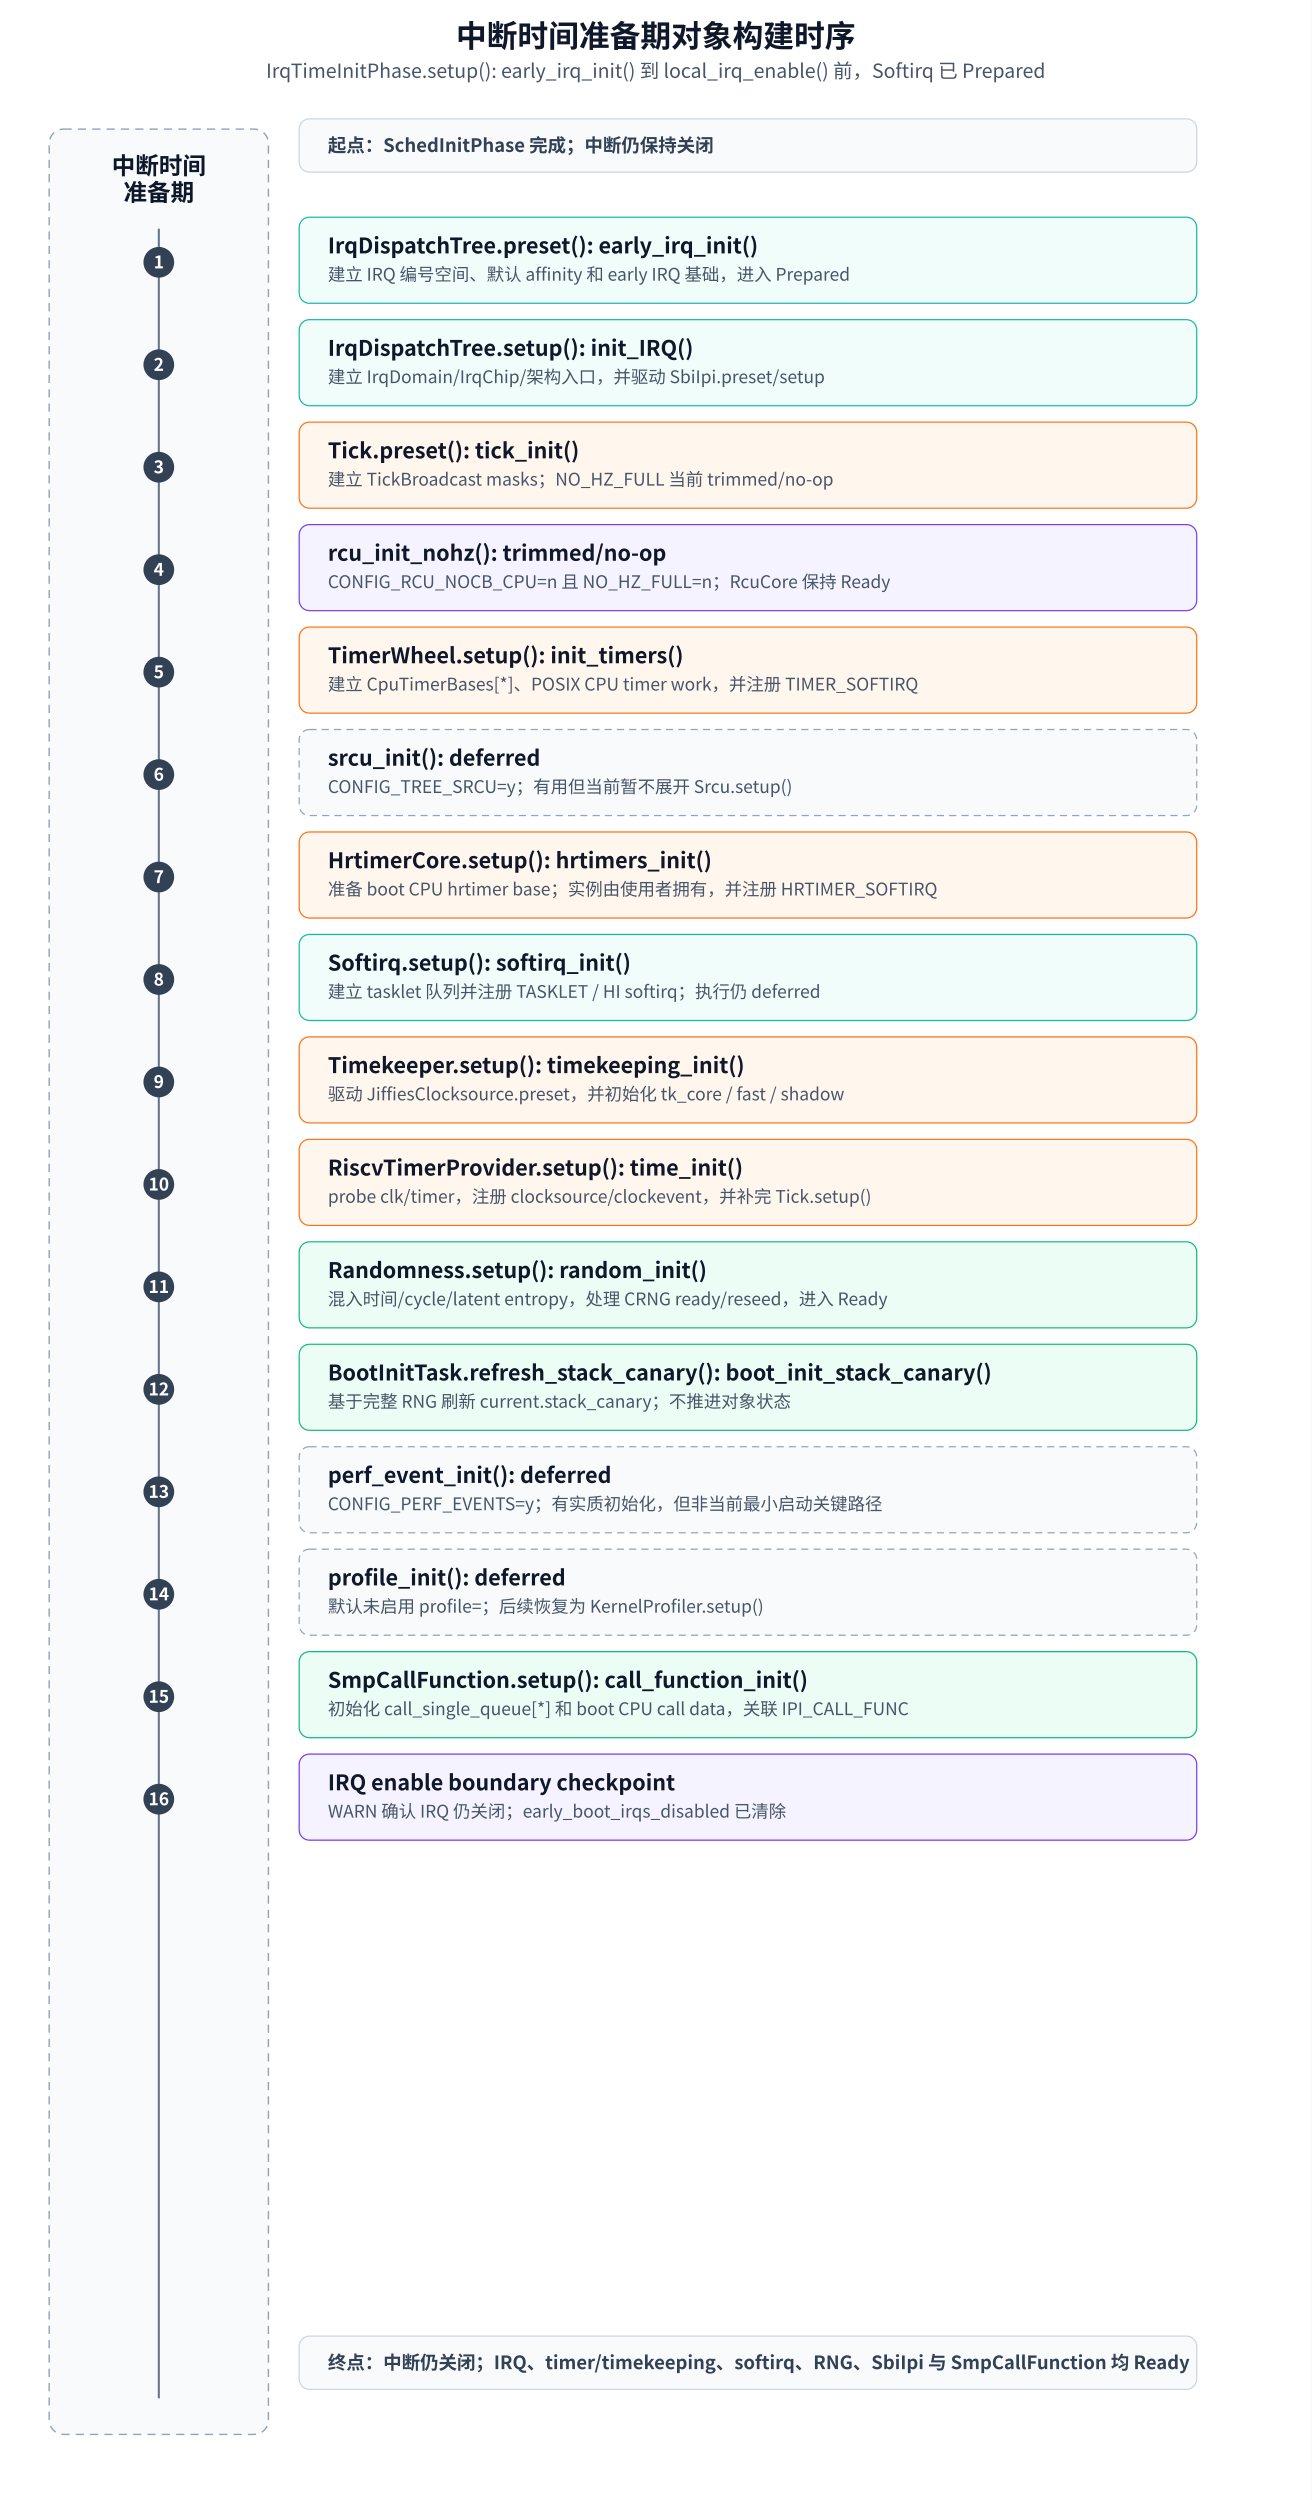
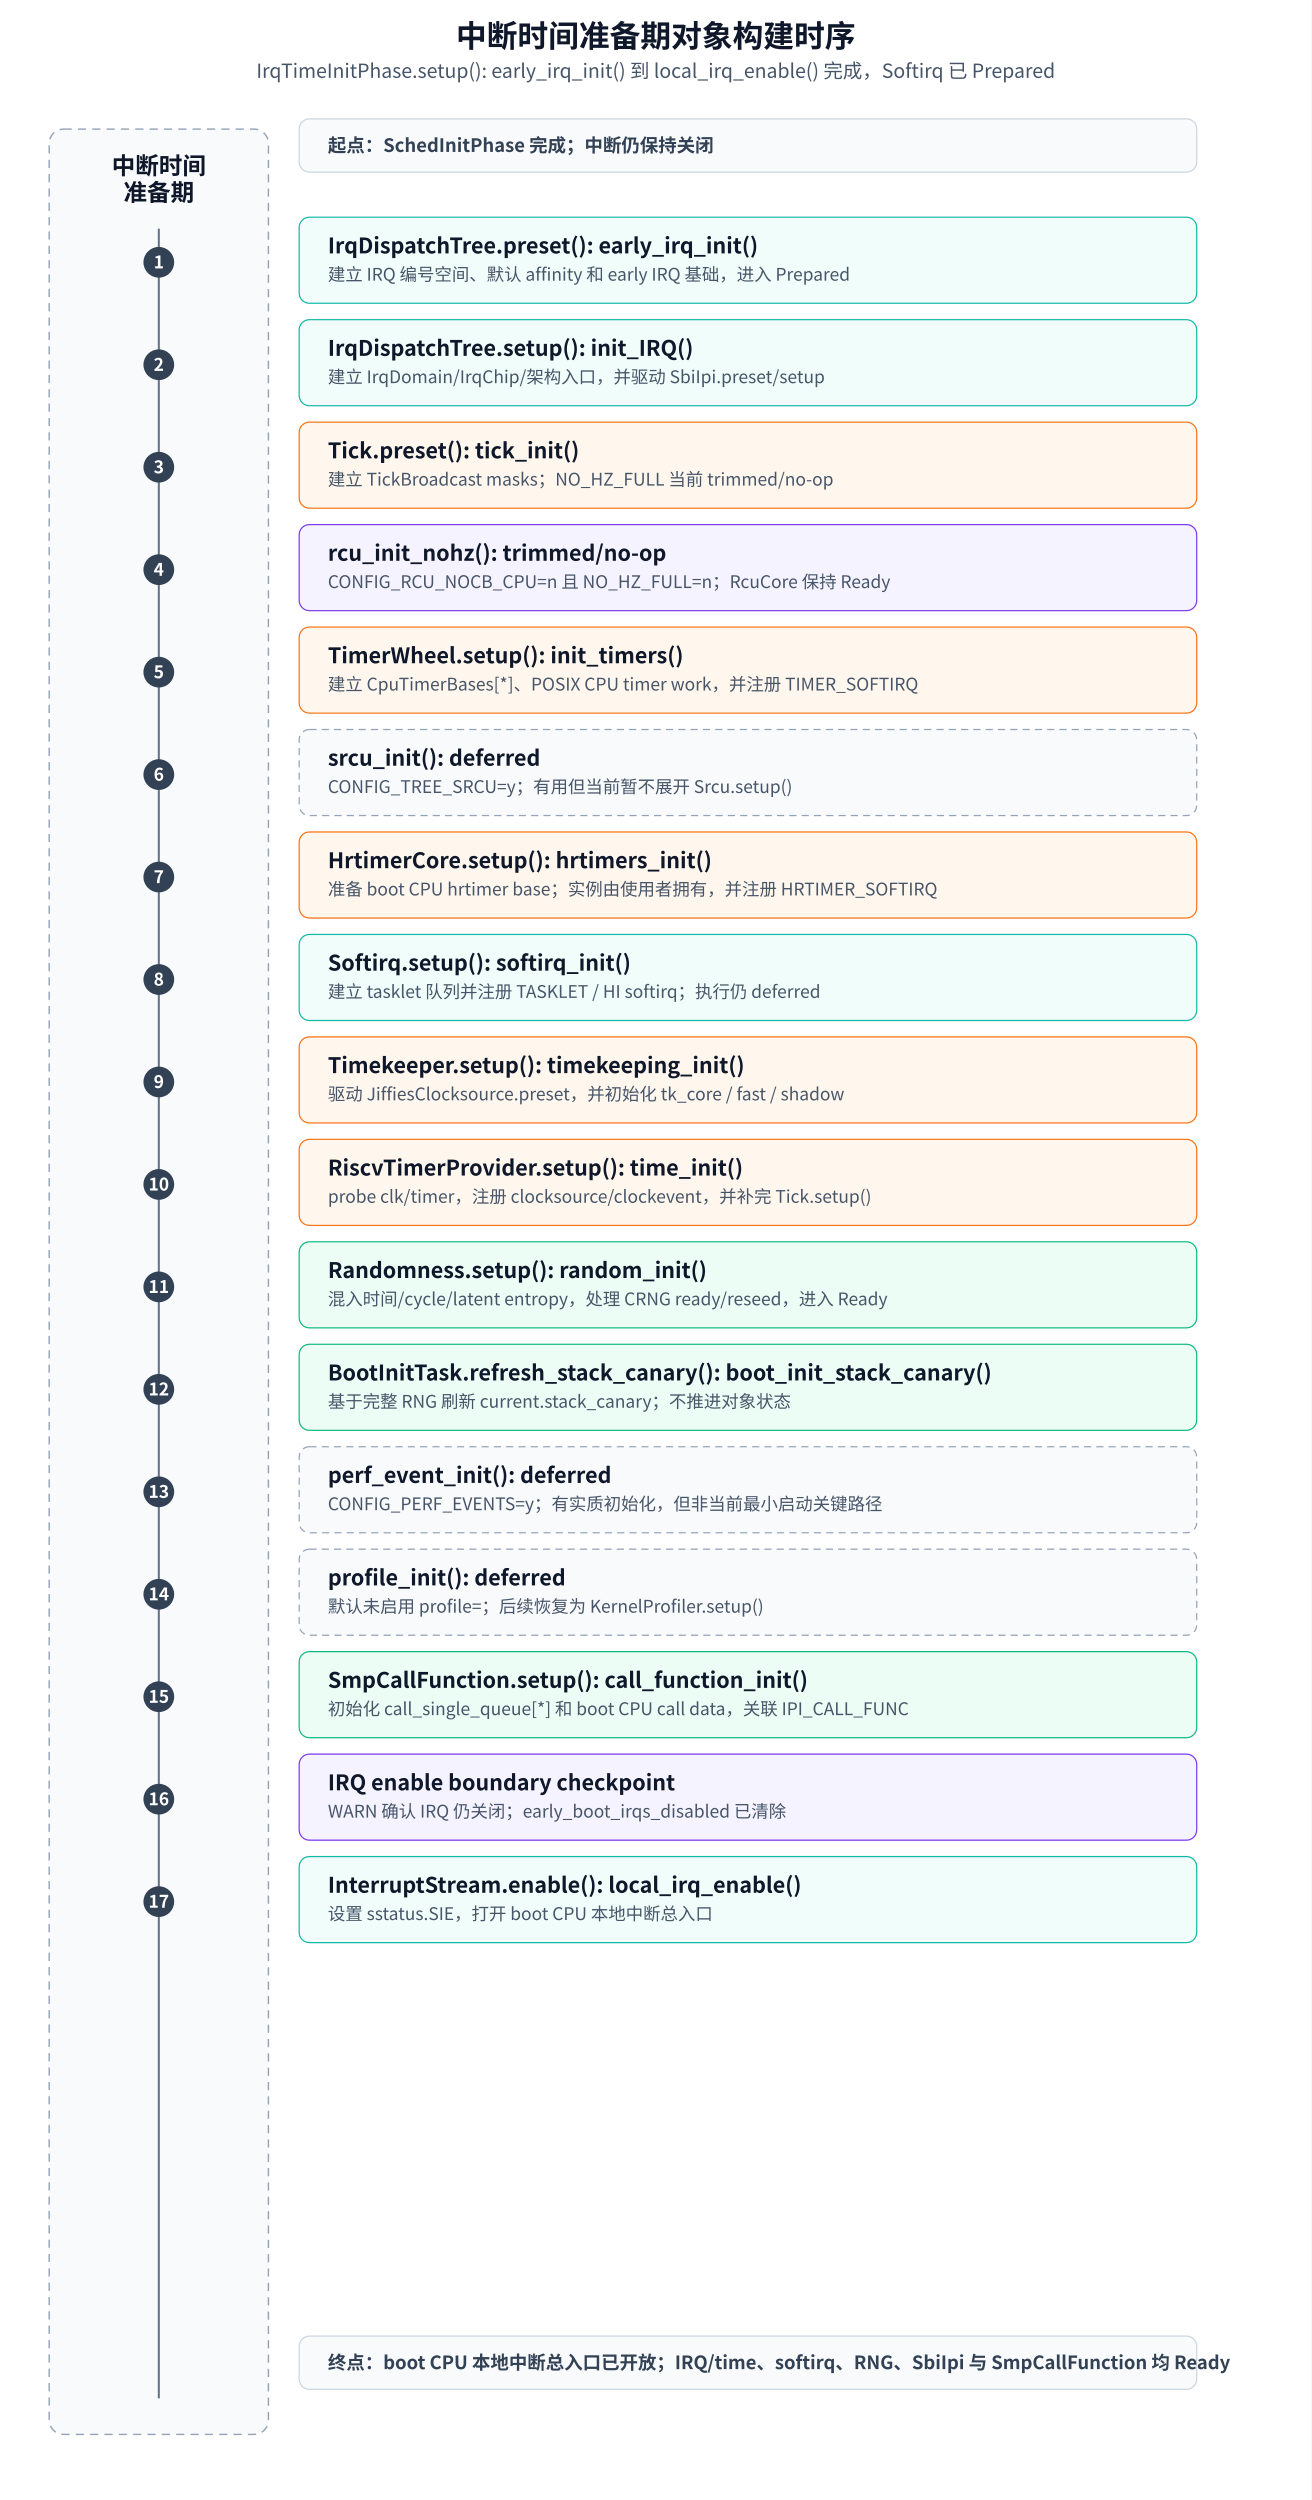
<svg xmlns="http://www.w3.org/2000/svg" width="1280" height="2440" viewBox="0 0 1280 2440" role="img" aria-labelledby="title desc">
  <defs>
    <style>
      text { font-family: "Microsoft YaHei", "Noto Sans CJK SC", "Source Han Sans SC", Arial, sans-serif; fill: #0f172a; }
      .title { font-size: 30px; font-weight: 600; }
      .subtitle { font-size: 19px; fill: #475569; }
      .lane { fill: #f8fafc; stroke: #94a3b8; stroke-width: 1.4; stroke-dasharray: 8 6; }
      .box { fill: #ffffff; stroke: #334155; stroke-width: 1.2; }
      .stage { fill: #f8fafc; stroke: #cbd5e1; stroke-width: 1.2; }
      .formal { fill: #ecfdf5; stroke: #10b981; }
      .irq { fill: #f0fdfa; stroke: #14b8a6; }
      .time { fill: #fff7ed; stroke: #f97316; }
      .checkpoint { fill: #f5f3ff; stroke: #7c3aed; }
      .deferred { fill: #f8fafc; stroke: #94a3b8; stroke-dasharray: 7 5; }
      .obj { font-size: 23px; font-weight: 600; dominant-baseline: middle; }
      .line1 { font-size: 21px; font-weight: 600; dominant-baseline: middle; }
      .line2 { font-size: 17px; fill: #475569; dominant-baseline: middle; }
      .boundary { font-size: 18px; font-weight: 600; fill: #334155; dominant-baseline: middle; }
      .num { font-size: 17px; font-weight: 600; fill: #ffffff; text-anchor: middle; dominant-baseline: middle; }
      .timeline { stroke: #64748b; stroke-width: 2; stroke-linecap: round; }
      .dot { fill: #334155; }
    </style>
  </defs>
  <rect x="0" y="0" width="1280" height="2440" fill="#ffffff" />
  <text x="640" y="46" text-anchor="middle" class="title">中断时间准备期对象构建时序</text>
-   <text x="640" y="76" text-anchor="middle" class="subtitle">IrqTimeInitPhase.setup(): early_irq_init() 到 local_irq_enable() 前，Softirq 已 Prepared</text>
+   <text x="640" y="76" text-anchor="middle" class="subtitle">IrqTimeInitPhase.setup(): early_irq_init() 到 local_irq_enable() 完成，Softirq 已 Prepared</text>
  <rect x="48" y="126" width="214" height="2250" rx="14" class="lane" />
  <text x="155" y="162" text-anchor="middle" class="obj">中断时间</text>
  <text x="155" y="188" text-anchor="middle" class="obj">准备期</text>
  <line x1="155" y1="224" x2="155" y2="2340" class="timeline" />
  <rect x="292" y="116" width="876" height="52" rx="10" class="stage" />
  <text x="320" y="142" class="boundary">起点：SchedInitPhase 完成；中断仍保持关闭</text>
  <g transform="translate(0 -48)">
    <g transform="translate(0 56)">
      <circle cx="155" cy="248" r="15" class="dot" />
      <text x="155" y="248" class="num">1</text>
      <rect x="292" y="204" width="876" height="84" rx="10" class="box irq" />
      <text x="320" y="232" class="line1">IrqDispatchTree.preset(): early_irq_init()</text>
      <text x="320" y="260" class="line2">建立 IRQ 编号空间、默认 affinity 和 early IRQ 基础，进入 Prepared</text>
    </g>
    <g transform="translate(0 156)">
      <circle cx="155" cy="248" r="15" class="dot" />
      <text x="155" y="248" class="num">2</text>
      <rect x="292" y="204" width="876" height="84" rx="10" class="box irq" />
      <text x="320" y="232" class="line1">IrqDispatchTree.setup(): init_IRQ()</text>
      <text x="320" y="260" class="line2">建立 IrqDomain/IrqChip/架构入口，并驱动 SbiIpi.preset/setup</text>
    </g>
    <g transform="translate(0 256)">
      <circle cx="155" cy="248" r="15" class="dot" />
      <text x="155" y="248" class="num">3</text>
      <rect x="292" y="204" width="876" height="84" rx="10" class="box time" />
      <text x="320" y="232" class="line1">Tick.preset(): tick_init()</text>
      <text x="320" y="260" class="line2">建立 TickBroadcast masks；NO_HZ_FULL 当前 trimmed/no-op</text>
    </g>
    <g transform="translate(0 356)">
      <circle cx="155" cy="248" r="15" class="dot" />
      <text x="155" y="248" class="num">4</text>
      <rect x="292" y="204" width="876" height="84" rx="10" class="box checkpoint" />
      <text x="320" y="232" class="line1">rcu_init_nohz(): trimmed/no-op</text>
      <text x="320" y="260" class="line2">CONFIG_RCU_NOCB_CPU=n 且 NO_HZ_FULL=n；RcuCore 保持 Ready</text>
    </g>
    <g transform="translate(0 456)">
      <circle cx="155" cy="248" r="15" class="dot" />
      <text x="155" y="248" class="num">5</text>
      <rect x="292" y="204" width="876" height="84" rx="10" class="box time" />
      <text x="320" y="232" class="line1">TimerWheel.setup(): init_timers()</text>
      <text x="320" y="260" class="line2">建立 CpuTimerBases[*]、POSIX CPU timer work，并注册 TIMER_SOFTIRQ</text>
    </g>
    <g transform="translate(0 556)">
      <circle cx="155" cy="248" r="15" class="dot" />
      <text x="155" y="248" class="num">6</text>
      <rect x="292" y="204" width="876" height="84" rx="10" class="box deferred" />
      <text x="320" y="232" class="line1">srcu_init(): deferred</text>
      <text x="320" y="260" class="line2">CONFIG_TREE_SRCU=y；有用但当前暂不展开 Srcu.setup()</text>
    </g>
    <g transform="translate(0 656)">
      <circle cx="155" cy="248" r="15" class="dot" />
      <text x="155" y="248" class="num">7</text>
      <rect x="292" y="204" width="876" height="84" rx="10" class="box time" />
      <text x="320" y="232" class="line1">HrtimerCore.setup(): hrtimers_init()</text>
      <text x="320" y="260" class="line2">准备 boot CPU hrtimer base；实例由使用者拥有，并注册 HRTIMER_SOFTIRQ</text>
    </g>
    <g transform="translate(0 756)">
      <circle cx="155" cy="248" r="15" class="dot" />
      <text x="155" y="248" class="num">8</text>
      <rect x="292" y="204" width="876" height="84" rx="10" class="box irq" />
      <text x="320" y="232" class="line1">Softirq.setup(): softirq_init()</text>
      <text x="320" y="260" class="line2">建立 tasklet 队列并注册 TASKLET / HI softirq；执行仍 deferred</text>
    </g>
    <g transform="translate(0 856)">
      <circle cx="155" cy="248" r="15" class="dot" />
      <text x="155" y="248" class="num">9</text>
      <rect x="292" y="204" width="876" height="84" rx="10" class="box time" />
      <text x="320" y="232" class="line1">Timekeeper.setup(): timekeeping_init()</text>
      <text x="320" y="260" class="line2">驱动 JiffiesClocksource.preset，并初始化 tk_core / fast / shadow</text>
    </g>
    <g transform="translate(0 956)">
      <circle cx="155" cy="248" r="15" class="dot" />
      <text x="155" y="248" class="num">10</text>
      <rect x="292" y="204" width="876" height="84" rx="10" class="box time" />
      <text x="320" y="232" class="line1">RiscvTimerProvider.setup(): time_init()</text>
      <text x="320" y="260" class="line2">probe clk/timer，注册 clocksource/clockevent，并补完 Tick.setup()</text>
    </g>
    <g transform="translate(0 1056)">
      <circle cx="155" cy="248" r="15" class="dot" />
      <text x="155" y="248" class="num">11</text>
      <rect x="292" y="204" width="876" height="84" rx="10" class="box formal" />
      <text x="320" y="232" class="line1">Randomness.setup(): random_init()</text>
      <text x="320" y="260" class="line2">混入时间/cycle/latent entropy，处理 CRNG ready/reseed，进入 Ready</text>
    </g>
    <g transform="translate(0 1156)">
      <circle cx="155" cy="248" r="15" class="dot" />
      <text x="155" y="248" class="num">12</text>
      <rect x="292" y="204" width="876" height="84" rx="10" class="box formal" />
      <text x="320" y="232" class="line1">BootInitTask.refresh_stack_canary(): boot_init_stack_canary()</text>
      <text x="320" y="260" class="line2">基于完整 RNG 刷新 current.stack_canary；不推进对象状态</text>
    </g>
    <g transform="translate(0 1256)">
      <circle cx="155" cy="248" r="15" class="dot" />
      <text x="155" y="248" class="num">13</text>
      <rect x="292" y="204" width="876" height="84" rx="10" class="box deferred" />
      <text x="320" y="232" class="line1">perf_event_init(): deferred</text>
      <text x="320" y="260" class="line2">CONFIG_PERF_EVENTS=y；有实质初始化，但非当前最小启动关键路径</text>
    </g>
    <g transform="translate(0 1356)">
      <circle cx="155" cy="248" r="15" class="dot" />
      <text x="155" y="248" class="num">14</text>
      <rect x="292" y="204" width="876" height="84" rx="10" class="box deferred" />
      <text x="320" y="232" class="line1">profile_init(): deferred</text>
      <text x="320" y="260" class="line2">默认未启用 profile=；后续恢复为 KernelProfiler.setup()</text>
    </g>
    <g transform="translate(0 1456)">
      <circle cx="155" cy="248" r="15" class="dot" />
      <text x="155" y="248" class="num">15</text>
      <rect x="292" y="204" width="876" height="84" rx="10" class="box formal" />
      <text x="320" y="232" class="line1">SmpCallFunction.setup(): call_function_init()</text>
      <text x="320" y="260" class="line2">初始化 call_single_queue[*] 和 boot CPU call data，关联 IPI_CALL_FUNC</text>
    </g>
    <g transform="translate(0 1556)">
      <circle cx="155" cy="248" r="15" class="dot" />
      <text x="155" y="248" class="num">16</text>
      <rect x="292" y="204" width="876" height="84" rx="10" class="box checkpoint" />
      <text x="320" y="232" class="line1">IRQ enable boundary checkpoint</text>
      <text x="320" y="260" class="line2">WARN 确认 IRQ 仍关闭；early_boot_irqs_disabled 已清除</text>
    </g>
+     <g transform="translate(0 1656)">
+       <circle cx="155" cy="248" r="15" class="dot" />
+       <text x="155" y="248" class="num">17</text>
+       <rect x="292" y="204" width="876" height="84" rx="10" class="box irq" />
+       <text x="320" y="232" class="line1">InterruptStream.enable(): local_irq_enable()</text>
+       <text x="320" y="260" class="line2">设置 sstatus.SIE，打开 boot CPU 本地中断总入口</text>
+     </g>
  </g>
  <rect x="292" y="2280" width="876" height="52" rx="10" class="stage" />
-   <text x="320" y="2306" class="boundary">终点：中断仍关闭；IRQ、timer/timekeeping、softirq、RNG、SbiIpi 与 SmpCallFunction 均 Ready</text>
+   <text x="320" y="2306" class="boundary">终点：boot CPU 本地中断总入口已开放；IRQ/time、softirq、RNG、SbiIpi 与 SmpCallFunction 均 Ready</text>
</svg>
